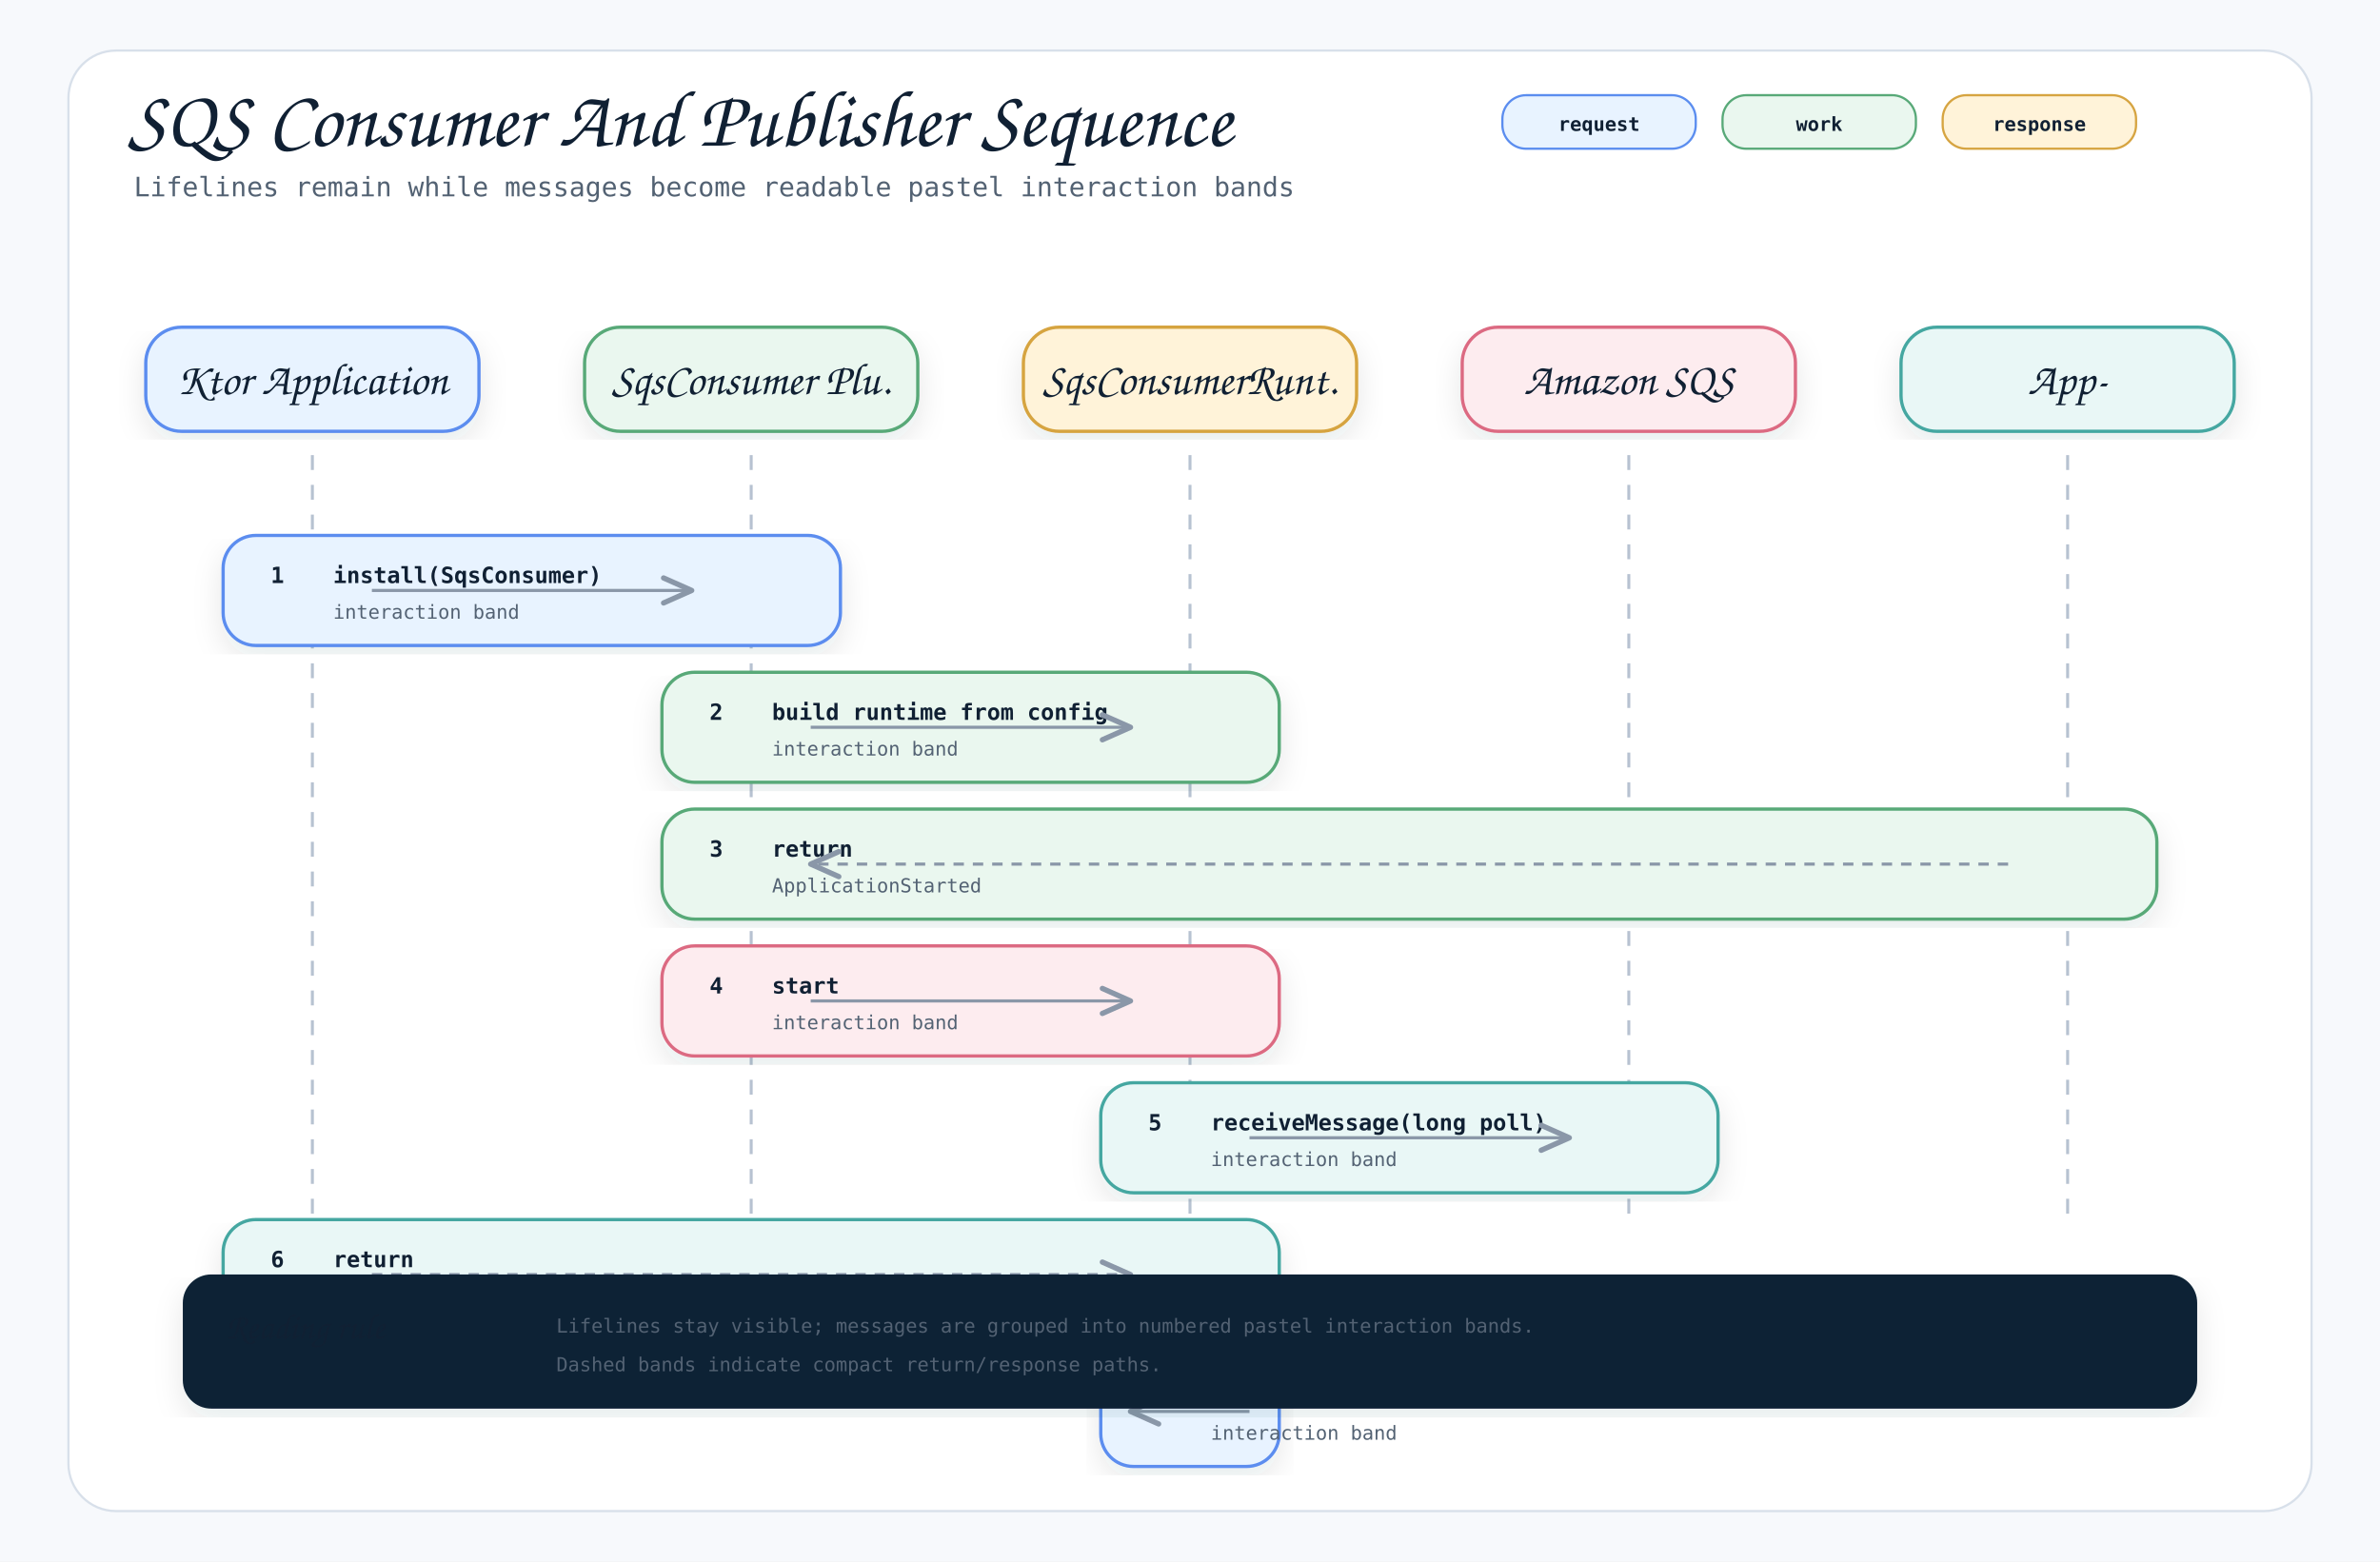
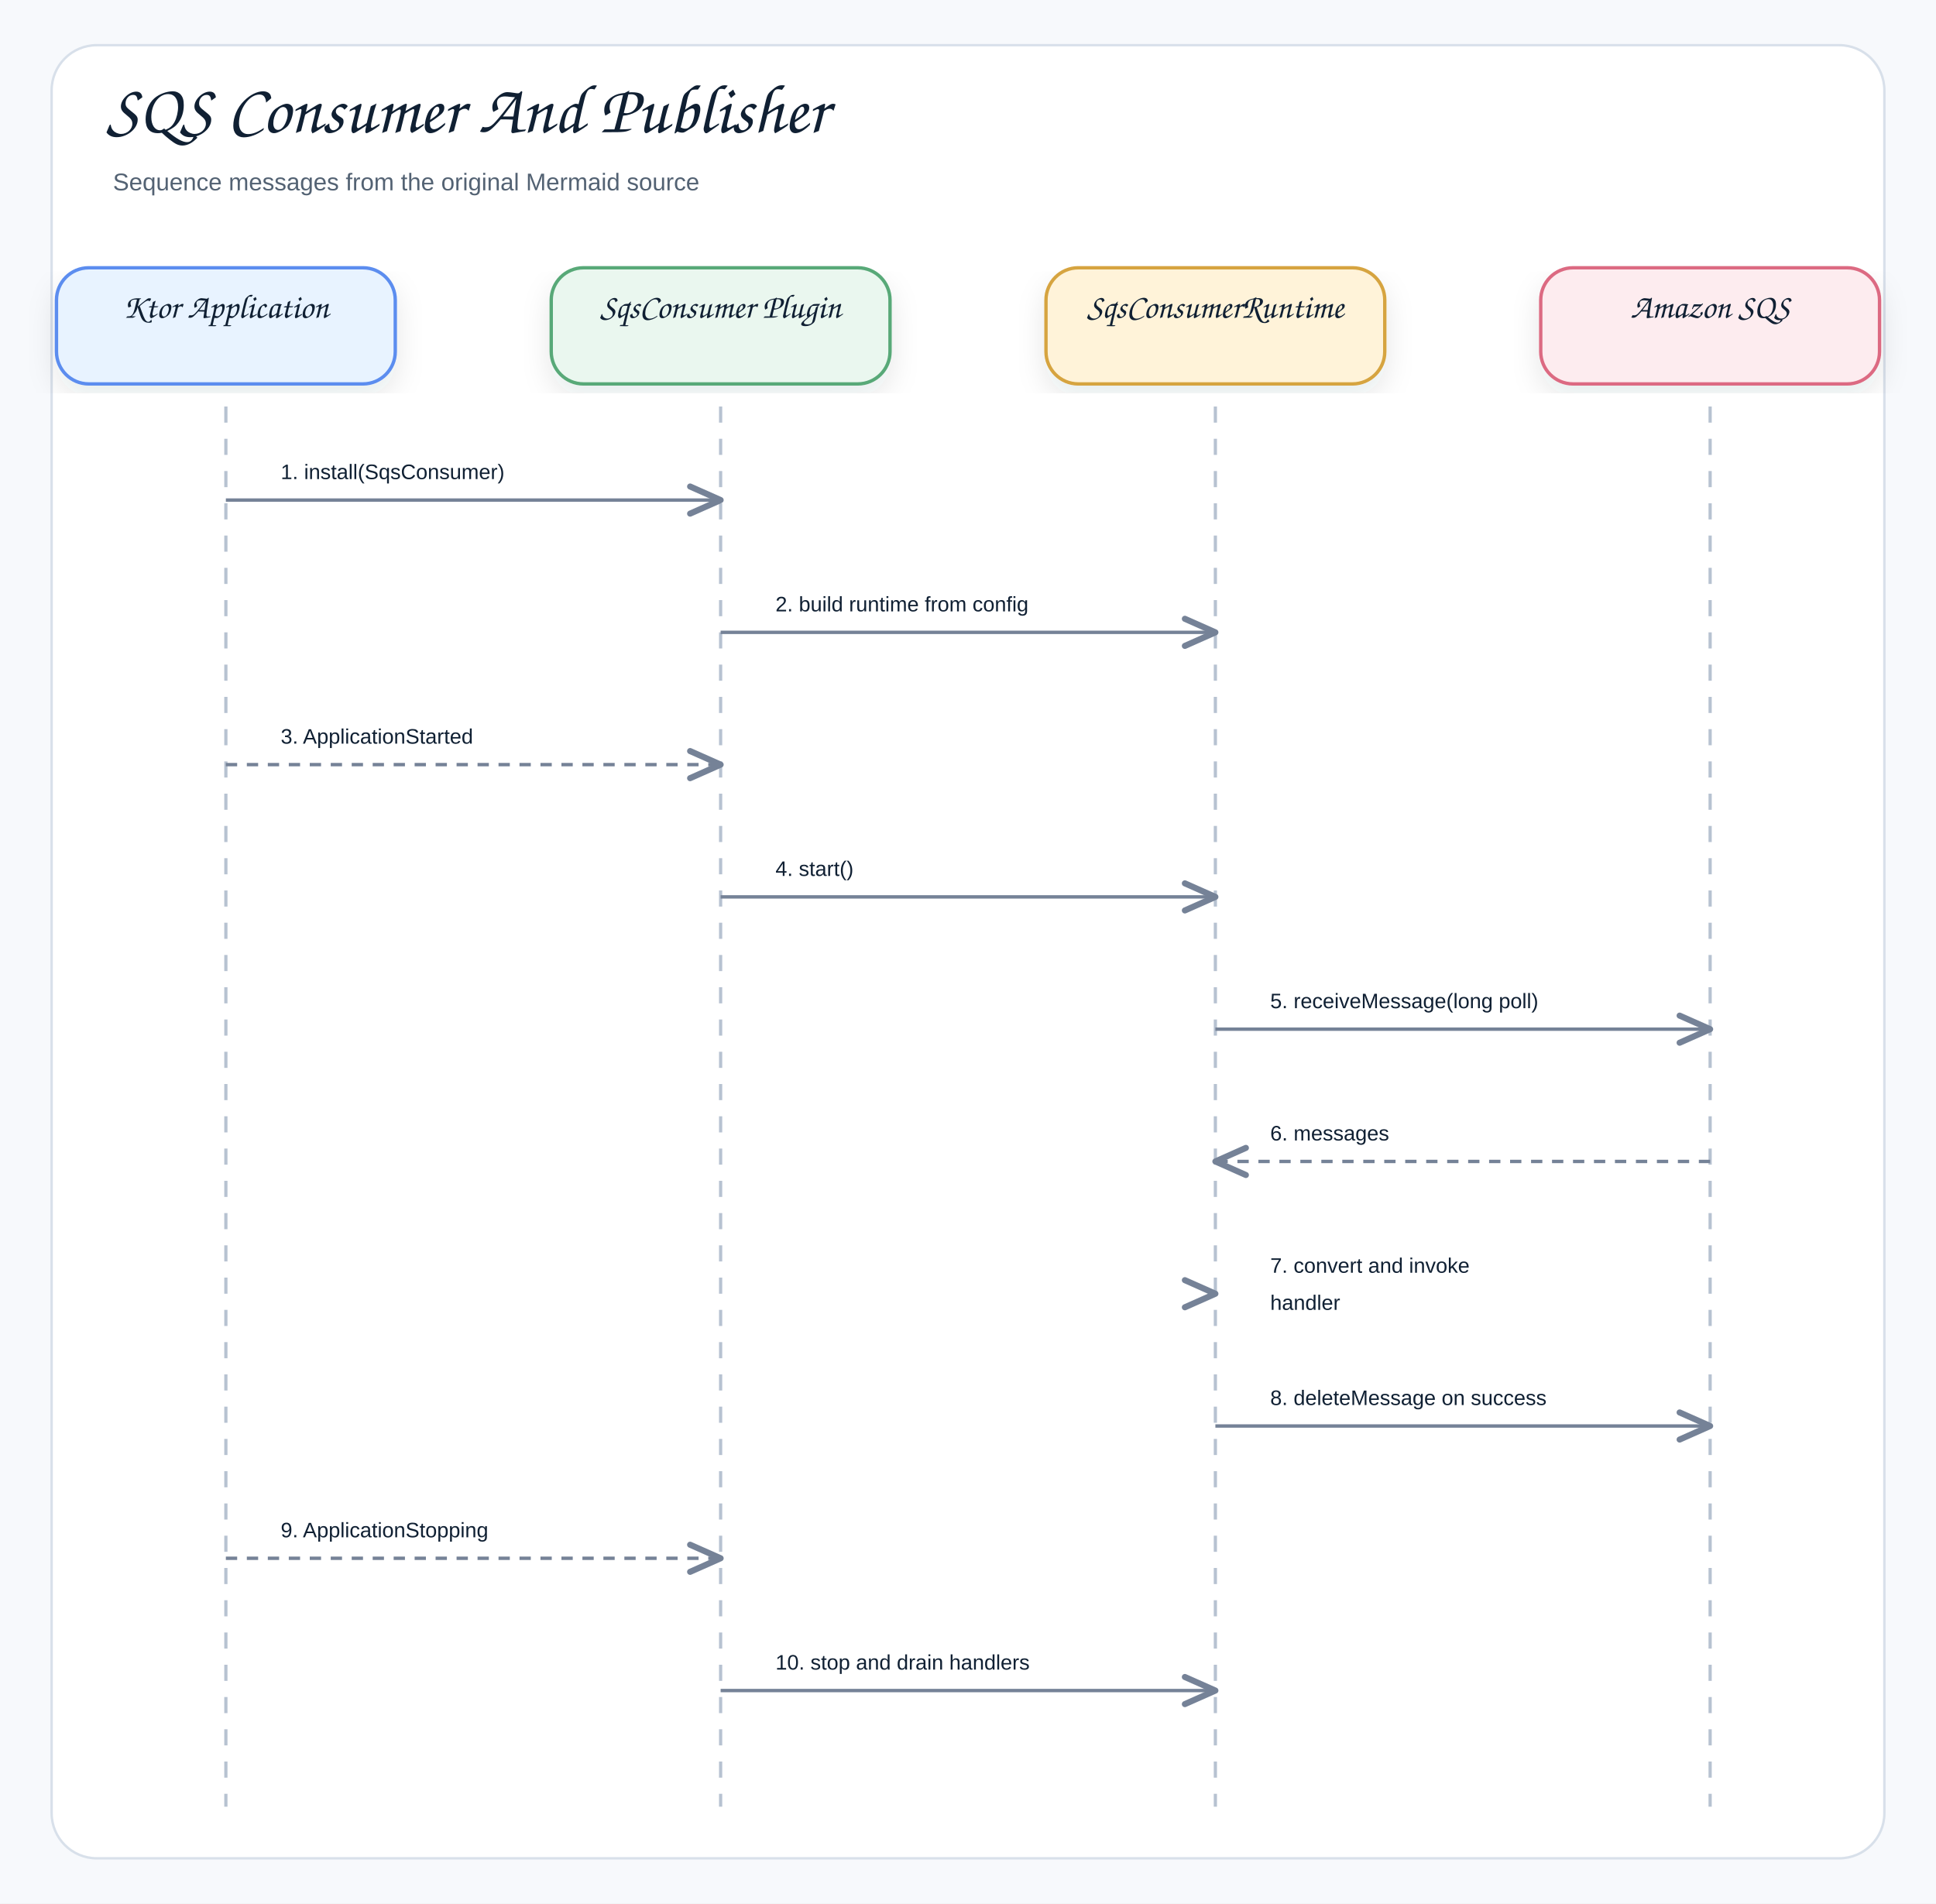
- <svg xmlns="http://www.w3.org/2000/svg" width="1600" height="1050" viewBox="0 0 1600 1050" role="img" aria-label="SQS Consumer And Publisher Sequence">
+ <svg xmlns="http://www.w3.org/2000/svg" width="1200" height="1180" viewBox="0 0 1200 1180" role="img" aria-label="SQS Consumer And Publisher">
  <defs>
    <filter id="shadow" x="-8%" y="-8%" width="116%" height="116%">
-       <feDropShadow dx="0" dy="8" stdDeviation="10" flood-color="#1f2937" flood-opacity="0.10" />
+       <feDropShadow dx="0" dy="8" stdDeviation="9" flood-color="#1f2937" flood-opacity="0.10" />
    </filter>
    <marker id="openArrow" markerWidth="12" markerHeight="10" refX="10" refY="5" orient="auto" markerUnits="strokeWidth">
-       <path d="M 1 1 L 10 5 L 1 9" fill="none" stroke="#8a97a8" stroke-width="1.7" stroke-linecap="round" stroke-linejoin="round" />
+       <path d="M 1 1 L 10 5 L 1 9" fill="none" stroke="#758297" stroke-width="1.8" stroke-linecap="round" stroke-linejoin="round" />
    </marker>
    <marker id="inherit" markerWidth="14" markerHeight="12" refX="12" refY="6" orient="auto" markerUnits="strokeWidth">
-       <path d="M 0 1 L 12 6 L 0 11 Z" fill="#ffffff" stroke="#8a97a8" stroke-width="1.7" />
+       <path d="M 0 1 L 12 6 L 0 11 Z" fill="#ffffff" stroke="#758297" stroke-width="1.8" />
    </marker>
    <style>
-     .canvas { fill: #f7f9fc; }
-     .frame { fill: #ffffff; stroke: #d8e0ea; stroke-width: 1.5; }
-     .title { font-family: "Architects Daughter", "Comic Mono", cursive; font-size: 54px; font-weight: 400; fill: #102033; }
-     .subtitle { font-family: "Comic Mono", "SFMono-Regular", Menlo, Consolas, monospace; font-size: 18px; fill: #536273; }
-     .label { font-family: "Architects Daughter", "Comic Mono", cursive; font-size: 30px; font-weight: 400; fill: #102033; }
-     .smallLabel { font-family: "Architects Daughter", "Comic Mono", cursive; font-size: 24px; font-weight: 400; fill: #102033; }
-     .mono { font-family: "Comic Mono", "SFMono-Regular", Menlo, Consolas, monospace; font-size: 15px; fill: #102033; }
-     .small { font-family: "Comic Mono", "SFMono-Regular", Menlo, Consolas, monospace; font-size: 13px; fill: #536273; }
-     .strong { font-family: "Comic Mono", "SFMono-Regular", Menlo, Consolas, monospace; font-size: 15px; font-weight: 700; fill: #102033; }
-     .card { stroke-width: 2.2; filter: url(#shadow); }
-     .line { stroke: #8a97a8; stroke-width: 2.1; fill: none; marker-end: url(#openArrow); }
-     .softLine { stroke: #8a97a8; stroke-width: 2.1; fill: none; }
-     .dashed { stroke: #8a97a8; stroke-width: 2.1; stroke-dasharray: 7 6; fill: none; marker-end: url(#openArrow); }
-     .inheritLine { stroke: #8a97a8; stroke-width: 2.2; fill: none; marker-end: url(#inherit); }
-     .implLine { stroke: #8a97a8; stroke-width: 2.2; stroke-dasharray: 8 7; fill: none; marker-end: url(#inherit); }
-     .compartment { stroke-width: 1.6; fill: none; }
-     .chip { stroke-width: 1.5; rx: 16; }
-     .chipText { font-family: "Comic Mono", "SFMono-Regular", Menlo, Consolas, monospace; font-size: 13px; font-weight: 700; fill: #102033; }
+     .canvas{fill:#f7f9fc}.frame{fill:#fff;stroke:#d8e0ea;stroke-width:1.5}
+     .title{font-family:"Architects Daughter","Comic Sans MS","Comic Sans",cursive;font-size:43px;font-weight:400;fill:#102033}
+     .subtitle{font-family:"Comic Sans MS","Comic Sans","Comic Neue",Arial,sans-serif;font-size:15px;font-weight:400;fill:#536273}
+     .label{font-family:"Architects Daughter","Comic Sans MS","Comic Sans",cursive;font-size:25px;font-weight:400;fill:#102033}
+     .smallLabel{font-family:"Architects Daughter","Comic Sans MS","Comic Sans",cursive;font-size:21px;font-weight:400;fill:#102033}
+     .mono{font-family:"Comic Sans MS","Comic Sans","Comic Neue",Arial,sans-serif;font-size:12px;font-weight:400;fill:#102033}
+     .small{font-family:"Comic Sans MS","Comic Sans","Comic Neue",Arial,sans-serif;font-size:12px;font-weight:400;fill:#536273}
+     .strong{font-family:"Comic Sans MS","Comic Sans","Comic Neue",Arial,sans-serif;font-size:13px;font-weight:400;fill:#102033}
+     .card{stroke-width:2.1;filter:url(#shadow)}.compartment{stroke-width:1.5;fill:none}
+     .line{stroke:#758297;stroke-width:2.1;fill:none;marker-end:url(#openArrow)}
+     .plainLine{stroke:#758297;stroke-width:2.1;fill:none}
+     .dashed{stroke:#758297;stroke-width:2.1;stroke-dasharray:7 6;fill:none;marker-end:url(#openArrow)}
+     .inheritLine{stroke:#758297;stroke-width:2.2;fill:none;marker-end:url(#inherit)}
+     .implLine{stroke:#758297;stroke-width:2.2;stroke-dasharray:8 7;fill:none;marker-end:url(#inherit)}
  </style>
  </defs>
-   <rect class="canvas" width="1600" height="1050" />
-   <rect class="frame" x="46" y="34" width="1508" height="982" rx="32" />
-   <text class="title" x="86" y="98">SQS Consumer And Publisher Sequence</text>
-   <text class="subtitle" x="90" y="132">Lifelines remain while messages become readable pastel interaction bands</text>
-   <rect class="chip" x="1010" y="64" width="130" height="36" fill="#e8f3ff" stroke="#5b8def" />
-   <text class="chipText" x="1075" y="88" text-anchor="middle">request</text>
-   <rect class="chip" x="1158" y="64" width="130" height="36" fill="#eaf7ef" stroke="#58a978" />
-   <text class="chipText" x="1223" y="88" text-anchor="middle">work</text>
-   <rect class="chip" x="1306" y="64" width="130" height="36" fill="#fff3d9" stroke="#d6a441" />
-   <text class="chipText" x="1371" y="88" text-anchor="middle">response</text>
-   <g>
-     <rect class="card" x="98" y="220" width="224" height="70" rx="24" fill="#e8f3ff" stroke="#5b8def" />
-     <text class="label" x="210" y="265" text-anchor="middle">Ktor Application</text>
-     <line x1="210" y1="306" x2="210" y2="820" stroke="#b7c2d1" stroke-width="2" stroke-dasharray="10 10" />
-   </g>
-   <g>
-     <rect class="card" x="393" y="220" width="224" height="70" rx="24" fill="#eaf7ef" stroke="#58a978" />
-     <text class="label" x="505" y="265" text-anchor="middle">SqsConsumer Plu.</text>
-     <line x1="505" y1="306" x2="505" y2="820" stroke="#b7c2d1" stroke-width="2" stroke-dasharray="10 10" />
-   </g>
-   <g>
-     <rect class="card" x="688" y="220" width="224" height="70" rx="24" fill="#fff3d9" stroke="#d6a441" />
-     <text class="label" x="800" y="265" text-anchor="middle">SqsConsumerRunt.</text>
-     <line x1="800" y1="306" x2="800" y2="820" stroke="#b7c2d1" stroke-width="2" stroke-dasharray="10 10" />
-   </g>
-   <g>
-     <rect class="card" x="983" y="220" width="224" height="70" rx="24" fill="#fdecef" stroke="#dc6b82" />
-     <text class="label" x="1095" y="265" text-anchor="middle">Amazon SQS</text>
-     <line x1="1095" y1="306" x2="1095" y2="820" stroke="#b7c2d1" stroke-width="2" stroke-dasharray="10 10" />
-   </g>
-   <g>
-     <rect class="card" x="1278" y="220" width="224" height="70" rx="24" fill="#e9f7f6" stroke="#45a7a1" />
-     <text class="label" x="1390" y="265" text-anchor="middle">App-</text>
-     <line x1="1390" y1="306" x2="1390" y2="820" stroke="#b7c2d1" stroke-width="2" stroke-dasharray="10 10" />
-   </g>
-   <g>
-     <rect class="card" x="150" y="360" width="415" height="74" rx="22" fill="#e8f3ff" stroke="#5b8def" />
-     <text class="strong" x="182" y="392">1</text>
-     <text class="strong" x="224" y="392">install(SqsConsumer)</text>
-     <text class="small" x="224" y="416">interaction band</text>
-     <path class="line" d="M250 397 L465 397" />
-   </g>
-   <g>
-     <rect class="card" x="445" y="452" width="415" height="74" rx="22" fill="#eaf7ef" stroke="#58a978" />
-     <text class="strong" x="477" y="484">2</text>
-     <text class="strong" x="519" y="484">build runtime from config</text>
-     <text class="small" x="519" y="508">interaction band</text>
-     <path class="line" d="M545 489 L760 489" />
-   </g>
-   <g>
-     <rect class="card" x="445" y="544" width="1005" height="74" rx="22" fill="#eaf7ef" stroke="#58a978" />
-     <text class="strong" x="477" y="576">3</text>
-     <text class="strong" x="519" y="576">return</text>
-     <text class="small" x="519" y="600">ApplicationStarted</text>
-     <path class="dashed" d="M1350 581 L545 581" />
-   </g>
-   <g>
-     <rect class="card" x="445" y="636" width="415" height="74" rx="22" fill="#fdecef" stroke="#dc6b82" />
-     <text class="strong" x="477" y="668">4</text>
-     <text class="strong" x="519" y="668">start</text>
-     <text class="small" x="519" y="692">interaction band</text>
-     <path class="line" d="M545 673 L760 673" />
-   </g>
-   <g>
-     <rect class="card" x="740" y="728" width="415" height="74" rx="22" fill="#e9f7f6" stroke="#45a7a1" />
-     <text class="strong" x="772" y="760">5</text>
-     <text class="strong" x="814" y="760">receiveMessage(long poll)</text>
-     <text class="small" x="814" y="784">interaction band</text>
-     <path class="line" d="M840 765 L1055 765" />
-   </g>
-   <g>
-     <rect class="card" x="150" y="820" width="710" height="74" rx="22" fill="#e9f7f6" stroke="#45a7a1" />
-     <text class="strong" x="182" y="852">6</text>
-     <text class="strong" x="224" y="852">return</text>
-     <text class="small" x="224" y="876">messages</text>
-     <path class="dashed" d="M250 857 L760 857" />
-   </g>
-   <g>
-     <rect class="card" x="740" y="912" width="120" height="74" rx="22" fill="#e8f3ff" stroke="#5b8def" />
-     <text class="strong" x="772" y="944">7</text>
-     <text class="strong" x="814" y="944">convert and invoke handler</text>
-     <text class="small" x="814" y="968">interaction band</text>
-     <path class="line" d="M840 949 L760 949" />
-   </g>
-   <g transform="translate(124,858)">
-     <rect class="card" x="0" y="0" width="1352" height="88" rx="18" fill="#0d2435" stroke="#0d2435" />
-     <text class="smallLabel" x="28" y="42" fill="#ffffff">Reading rule</text>
-     <text class="small" x="250" y="38" fill="#dbeafe">Lifelines stay visible; messages are grouped into numbered pastel interaction bands.</text>
-     <text class="small" x="250" y="64" fill="#dbeafe">Dashed bands indicate compact return/response paths.</text>
-   </g>
+   <rect class="canvas" width="1200" height="1180" />
+   <rect class="frame" x="32" y="28" width="1136" height="1124" rx="28" />
+   <text class="title" x="66" y="82">SQS Consumer And Publisher</text>
+   <text class="subtitle" x="70" y="118">Sequence messages from the original Mermaid source</text>
+   <rect class="card" x="35" y="166" width="210" height="72" rx="20" fill="#E8F3FF" stroke="#5B8DEF" />
+   <text class="smallLabel" x="140" y="197" text-anchor="middle">Ktor Application</text>
+   <line x1="140" y1="252" x2="140" y2="1120" stroke="#b7c2d1" stroke-width="2" stroke-dasharray="10 10" />
+   <rect class="card" x="341.667" y="166" width="210" height="72" rx="20" fill="#EAF7EF" stroke="#58A978" />
+   <text class="smallLabel" x="446.667" y="197" text-anchor="middle">SqsConsumer Plugin</text>
+   <line x1="446.667" y1="252" x2="446.667" y2="1120" stroke="#b7c2d1" stroke-width="2" stroke-dasharray="10 10" />
+   <rect class="card" x="648.333" y="166" width="210" height="72" rx="20" fill="#FFF3D9" stroke="#D6A441" />
+   <text class="smallLabel" x="753.333" y="197" text-anchor="middle">SqsConsumerRuntime</text>
+   <line x1="753.333" y1="252" x2="753.333" y2="1120" stroke="#b7c2d1" stroke-width="2" stroke-dasharray="10 10" />
+   <rect class="card" x="955" y="166" width="210" height="72" rx="20" fill="#FDECEF" stroke="#DC6B82" />
+   <text class="smallLabel" x="1060" y="197" text-anchor="middle">Amazon SQS</text>
+   <line x1="1060" y1="252" x2="1060" y2="1120" stroke="#b7c2d1" stroke-width="2" stroke-dasharray="10 10" />
+   <rect x="158" y="270" width="270.667" height="39" rx="12" fill="#ffffff" opacity="0.97" />
+   <text class="strong" x="174" y="297" text-anchor="start">1. install(SqsConsumer)</text>
+   <path class="line" d="M140 310 L446.667 310" />
+   <rect x="464.667" y="352" width="270.667" height="39" rx="12" fill="#ffffff" opacity="0.97" />
+   <text class="strong" x="480.667" y="379" text-anchor="start">2. build runtime from config</text>
+   <path class="line" d="M446.667 392 L753.333 392" />
+   <rect x="158" y="434" width="270.667" height="39" rx="12" fill="#ffffff" opacity="0.97" />
+   <text class="strong" x="174" y="461" text-anchor="start">3. ApplicationStarted</text>
+   <path class="dashed" d="M140 474 L446.667 474" />
+   <rect x="464.667" y="516" width="270.667" height="39" rx="12" fill="#ffffff" opacity="0.97" />
+   <text class="strong" x="480.667" y="543" text-anchor="start">4. start()</text>
+   <path class="line" d="M446.667 556 L753.333 556" />
+   <rect x="771.333" y="598" width="270.667" height="39" rx="12" fill="#ffffff" opacity="0.97" />
+   <text class="strong" x="787.333" y="625" text-anchor="start">5. receiveMessage(long poll)</text>
+   <path class="line" d="M753.333 638 L1060 638" />
+   <rect x="771.333" y="680" width="270.667" height="39" rx="12" fill="#ffffff" opacity="0.97" />
+   <text class="strong" x="787.333" y="707" text-anchor="start">6. messages</text>
+   <path class="dashed" d="M1060 720 L753.333 720" />
+   <rect x="771.333" y="762" width="190" height="62" rx="12" fill="#ffffff" opacity="0.97" />
+   <text class="strong" x="787.333" y="789" text-anchor="start">7. convert and invoke</text>
+   <text class="strong" x="787.333" y="812" text-anchor="start">handler</text>
+   <path class="line" d="M753.333 802 L753.333 802" />
+   <rect x="771.333" y="844" width="270.667" height="39" rx="12" fill="#ffffff" opacity="0.97" />
+   <text class="strong" x="787.333" y="871" text-anchor="start">8. deleteMessage on success</text>
+   <path class="line" d="M753.333 884 L1060 884" />
+   <rect x="158" y="926" width="270.667" height="39" rx="12" fill="#ffffff" opacity="0.97" />
+   <text class="strong" x="174" y="953" text-anchor="start">9. ApplicationStopping</text>
+   <path class="dashed" d="M140 966 L446.667 966" />
+   <rect x="464.667" y="1008" width="270.667" height="39" rx="12" fill="#ffffff" opacity="0.97" />
+   <text class="strong" x="480.667" y="1035" text-anchor="start">10. stop and drain handlers</text>
+   <path class="line" d="M446.667 1048 L753.333 1048" />
</svg>
